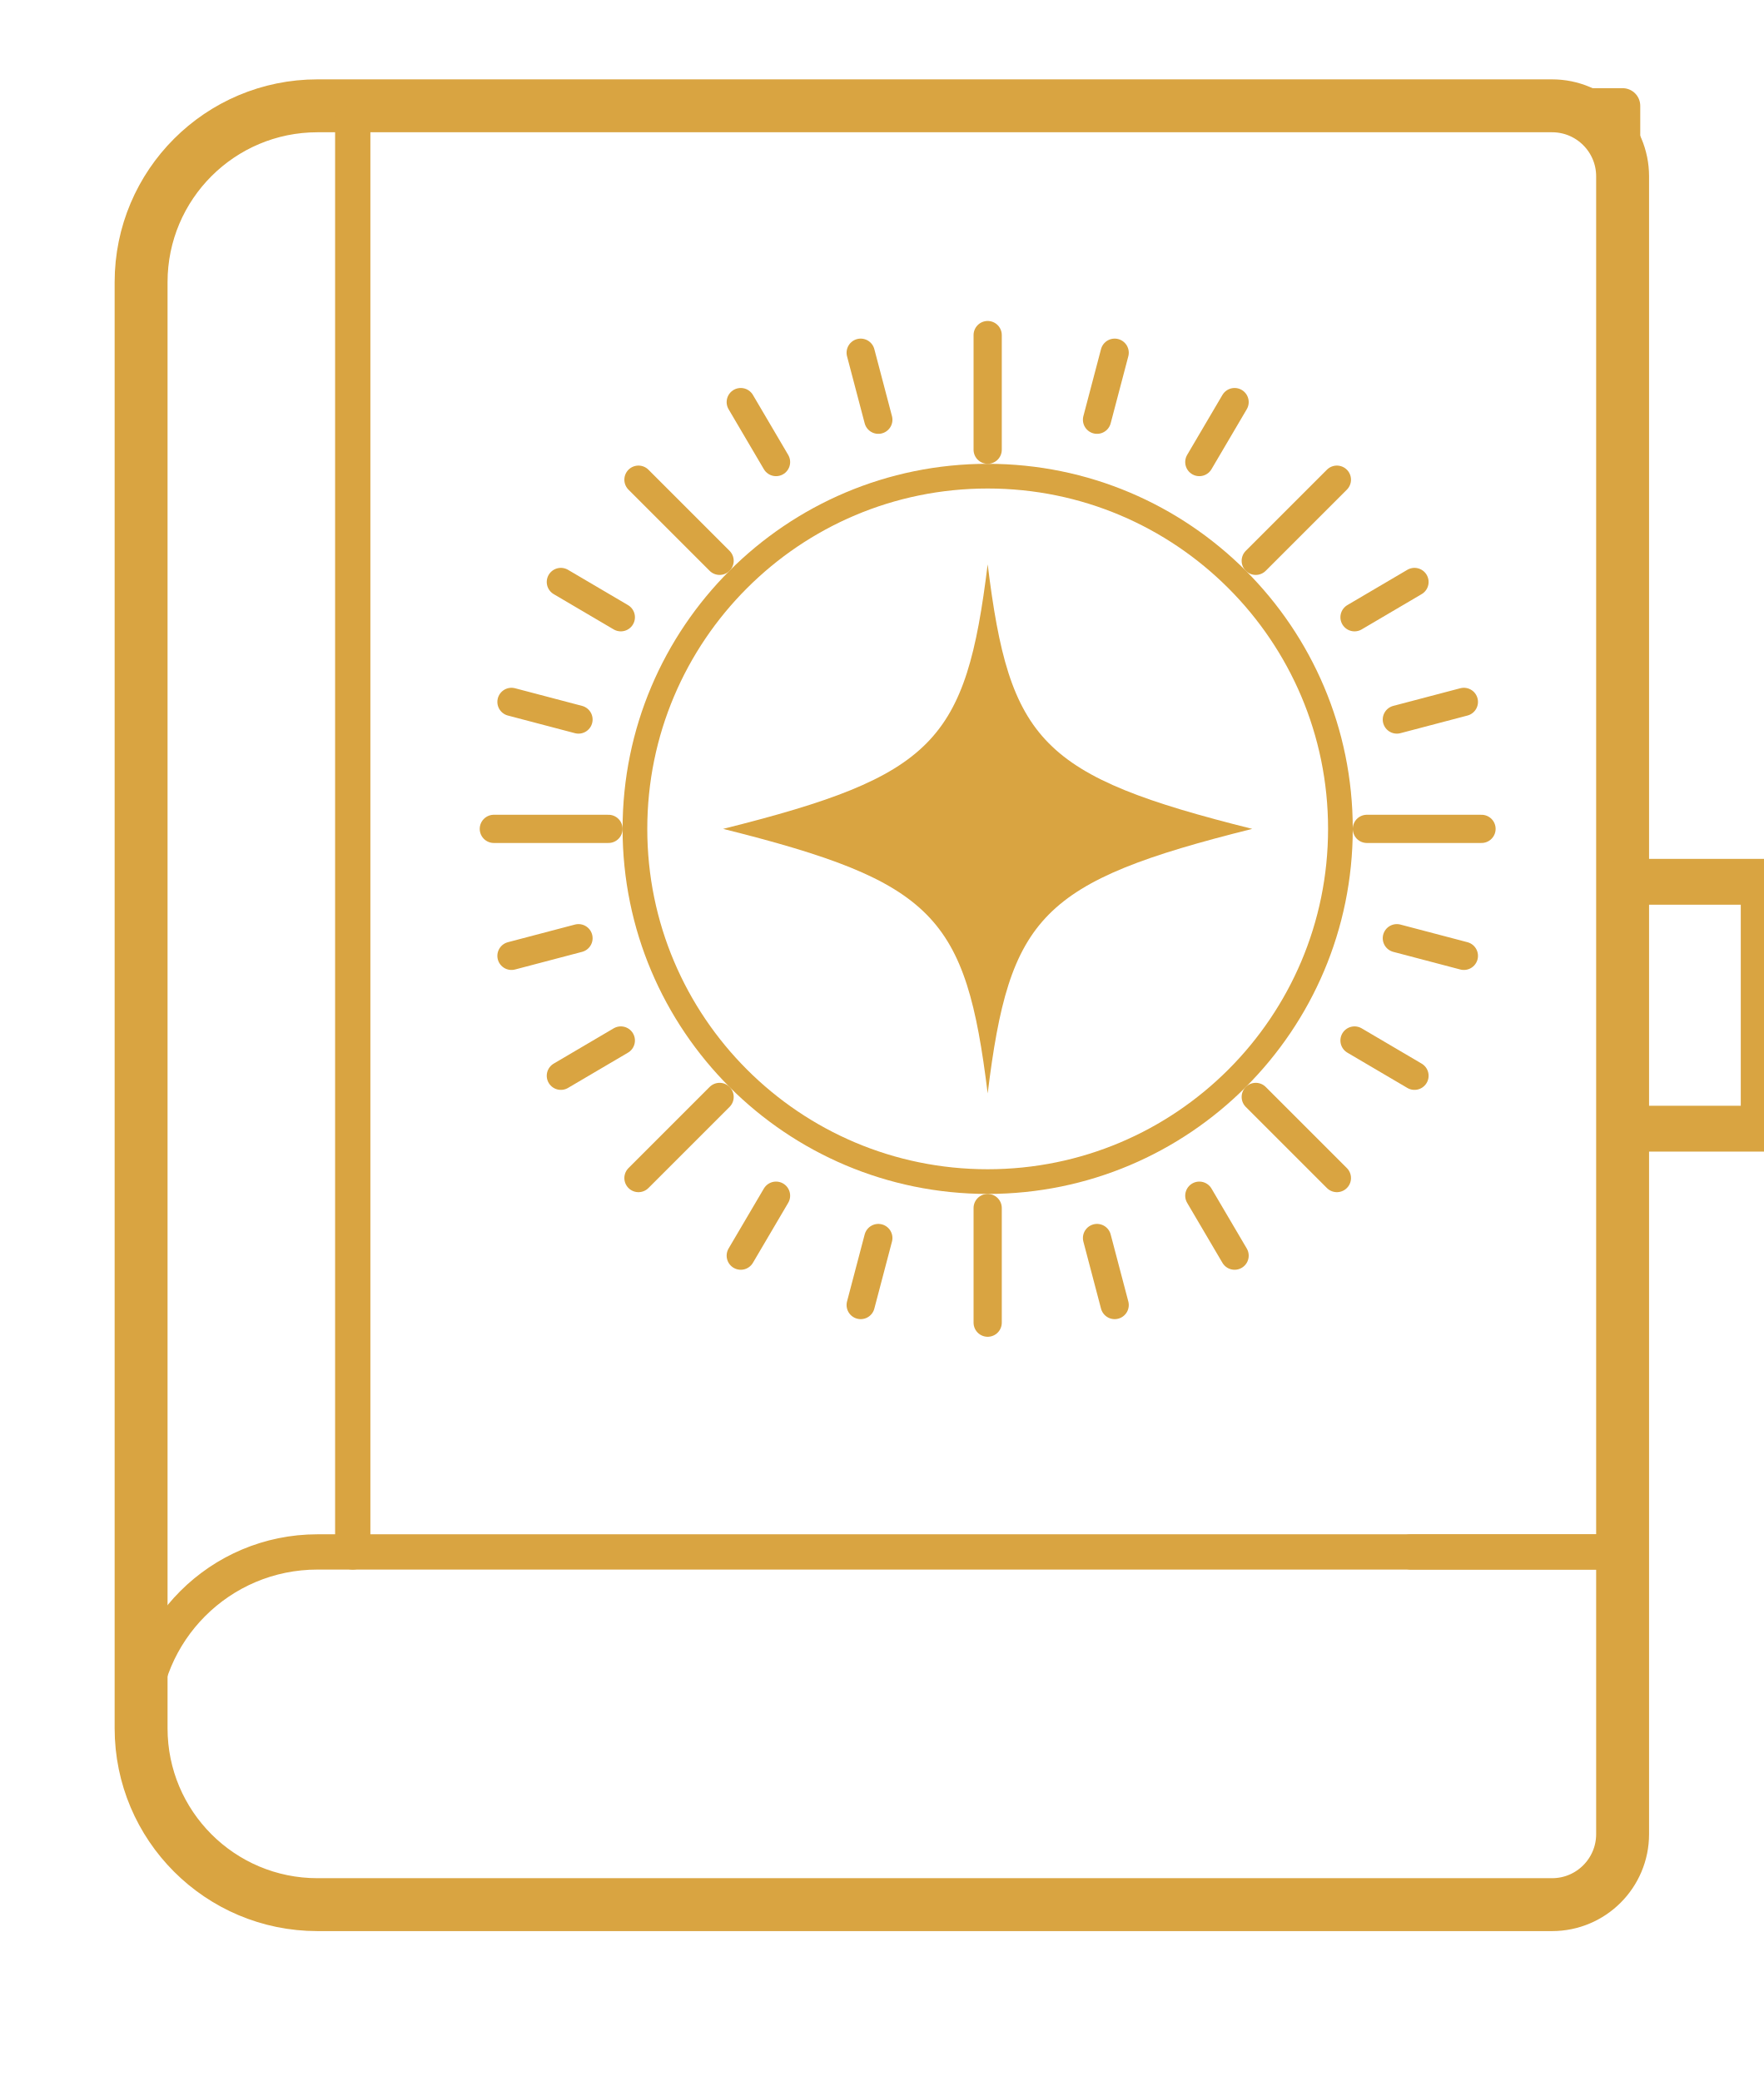
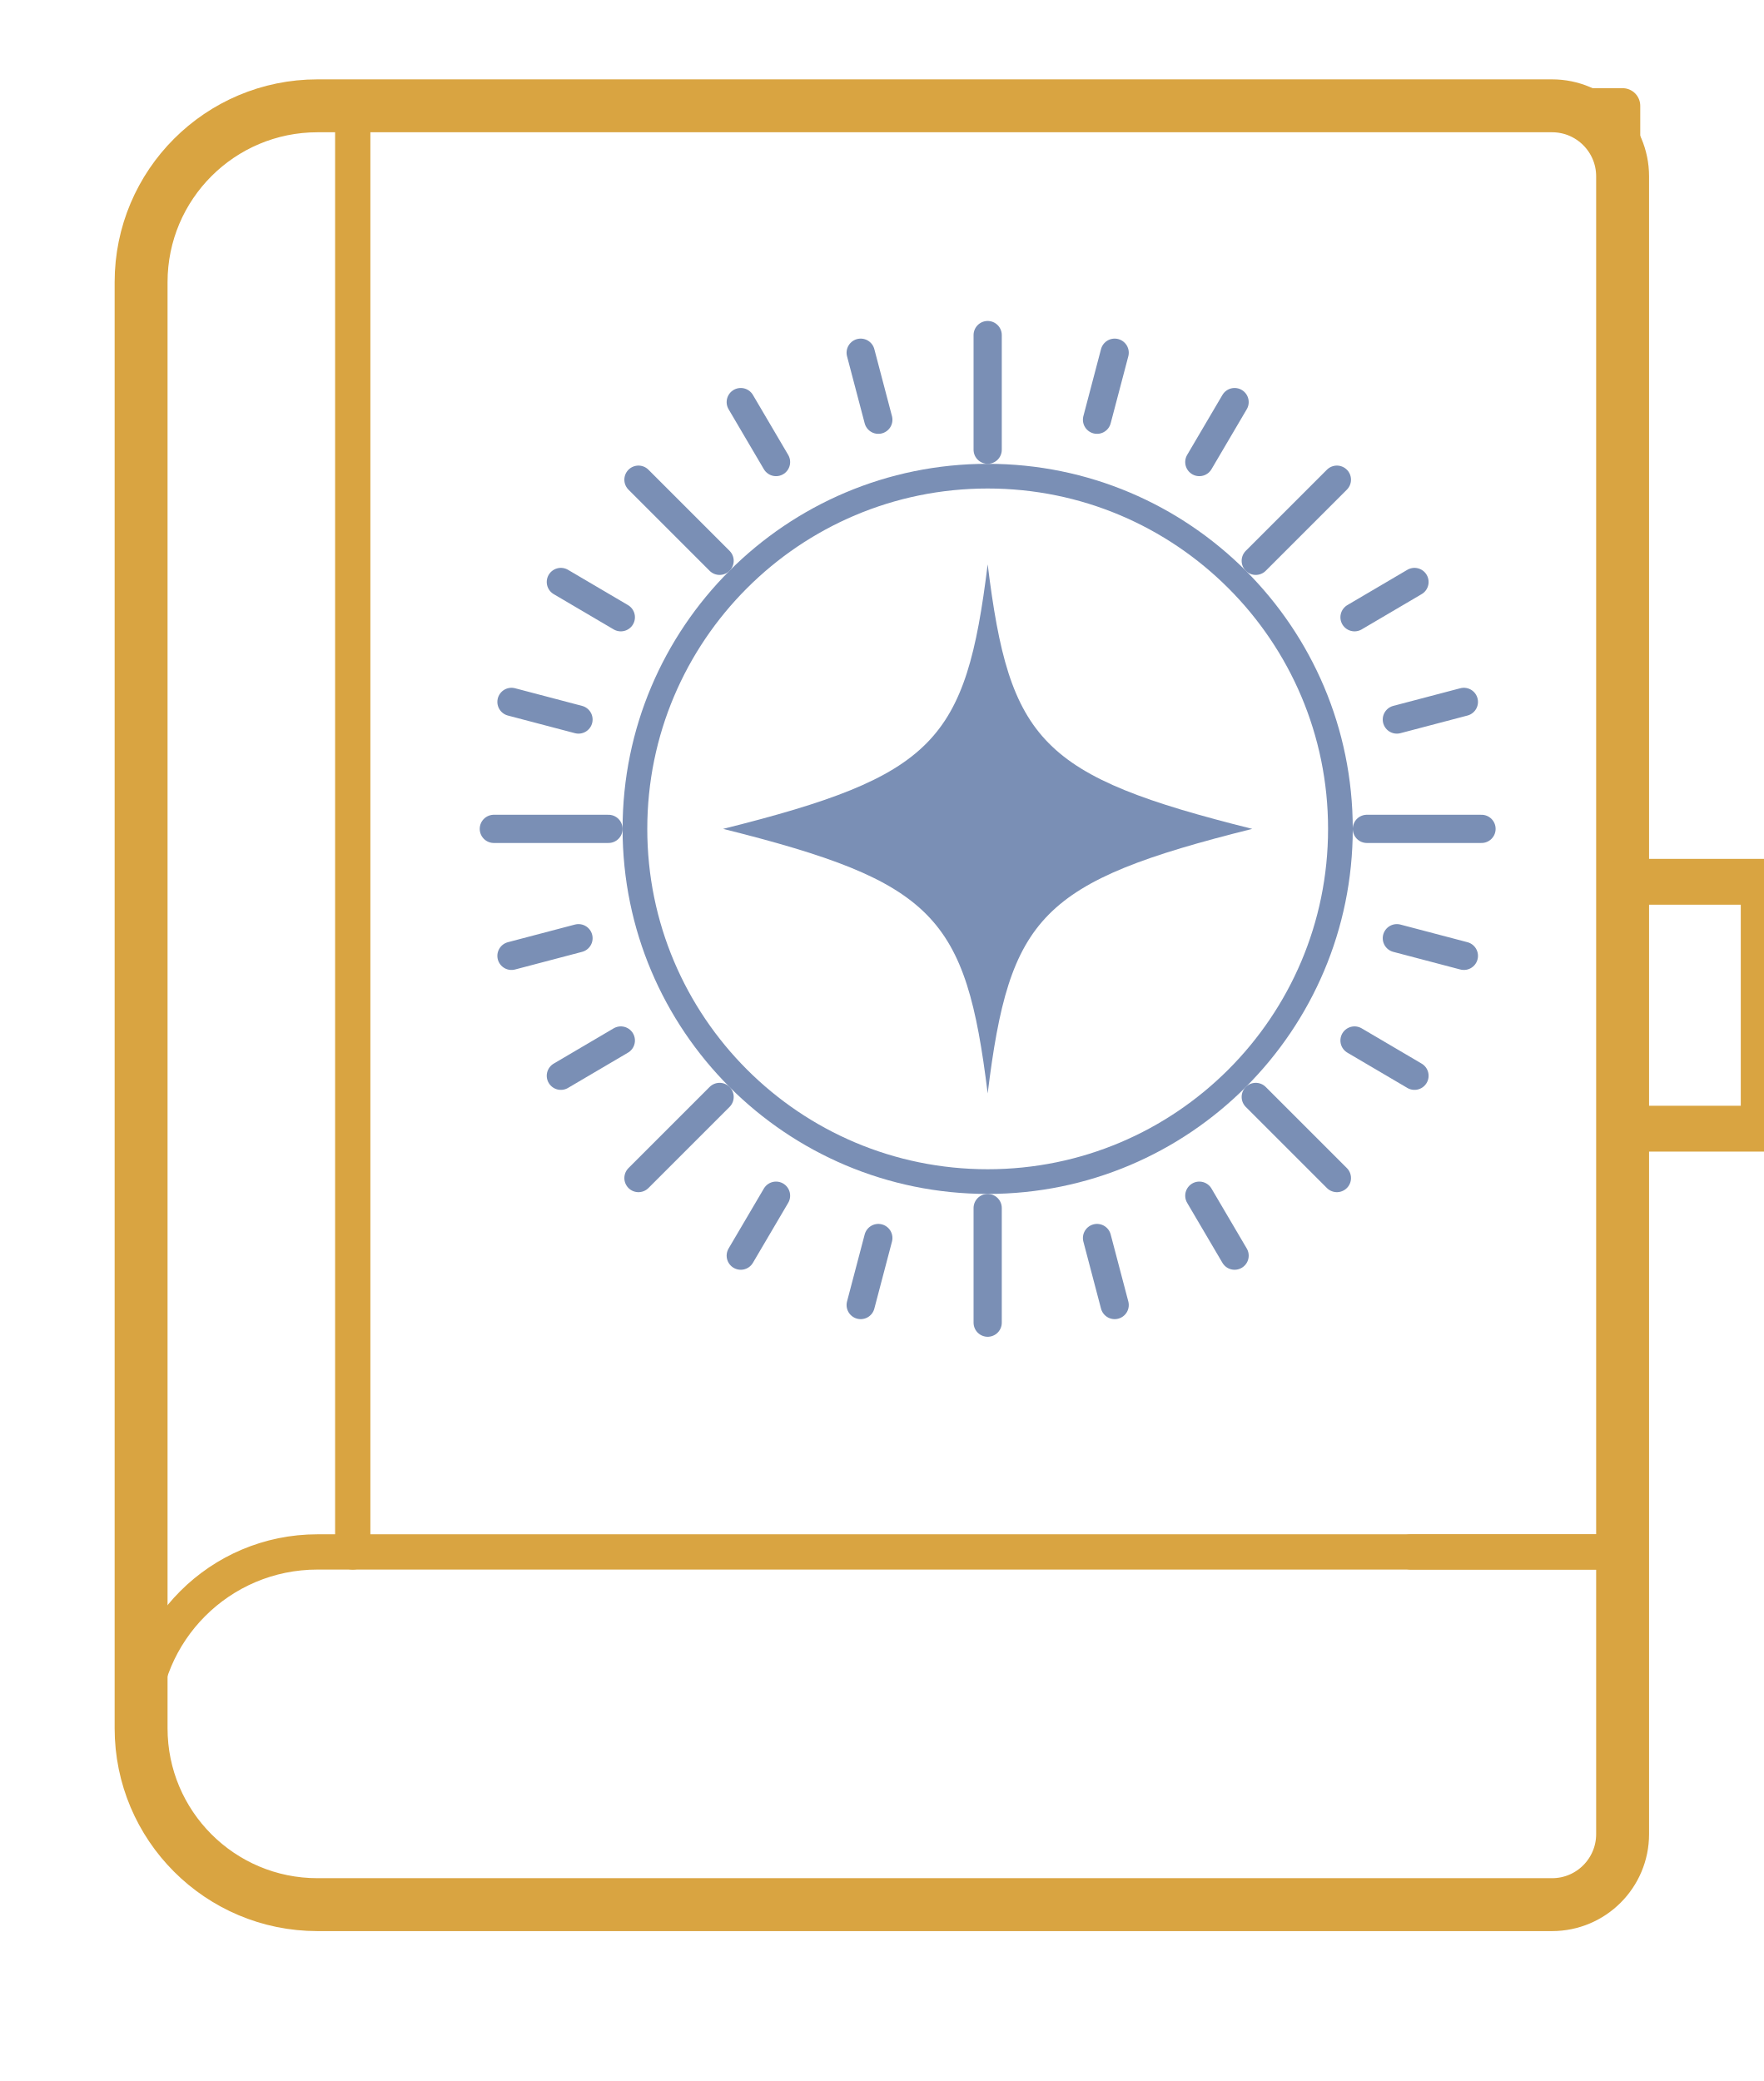
<svg xmlns="http://www.w3.org/2000/svg" viewBox="0 0 100 118" color="#d9a441">
  <g fill="none" stroke="currentColor" stroke-width="3" stroke-linejoin="round" stroke-linecap="round">
    <path d="M18 6 H88 a4 4 0 0 1 4 4 V104 a4 4 0 0 1 -4 4 H18 a10 10 0 0 1 -10 -10 V16 a10 10 0 0 1 10 -10Z" />
    <path d="M8 98 a10 10 0 0 1 10 -10 H92" stroke-width="2" />
    <line x1="20" y1="7" x2="20" y2="88" stroke-width="2" />
    <path d="M92 50 H100 V64 H92" stroke-width="2.6" />
    <path d="M80 6 L92 6 L92 18" stroke-width="2" />
    <path d="M80 88 L92 88 L92 76" stroke-width="2" />
-     <g stroke-width="1.6">
+     <g class="emb" color="#7a8fb5" stroke="currentColor" stroke-width="1.6">
      <line x1="56.0" y1="25.5" x2="56.0" y2="19.0" />
      <line x1="62.2" y1="23.8" x2="63.2" y2="20.0" />
      <line x1="68.0" y1="26.2" x2="70.0" y2="22.8" />
      <line x1="71.2" y1="31.8" x2="75.8" y2="27.2" />
      <line x1="76.8" y1="35.0" x2="80.2" y2="33.0" />
      <line x1="79.2" y1="40.8" x2="83.0" y2="39.8" />
      <line x1="77.5" y1="47.0" x2="84.0" y2="47.0" />
      <line x1="79.2" y1="53.2" x2="83.0" y2="54.2" />
      <line x1="76.8" y1="59.0" x2="80.2" y2="61.0" />
      <line x1="71.2" y1="62.2" x2="75.8" y2="66.8" />
      <line x1="68.0" y1="67.8" x2="70.0" y2="71.2" />
      <line x1="62.2" y1="70.2" x2="63.2" y2="74.0" />
      <line x1="56.0" y1="68.5" x2="56.0" y2="75.0" />
      <line x1="49.8" y1="70.2" x2="48.8" y2="74.0" />
      <line x1="44.0" y1="67.8" x2="42.0" y2="71.2" />
      <line x1="40.8" y1="62.2" x2="36.2" y2="66.8" />
      <line x1="35.2" y1="59.0" x2="31.8" y2="61.0" />
      <line x1="32.8" y1="53.2" x2="29.0" y2="54.2" />
      <line x1="34.5" y1="47.0" x2="28.0" y2="47.0" />
      <line x1="32.8" y1="40.8" x2="29.0" y2="39.8" />
      <line x1="35.2" y1="35.0" x2="31.8" y2="33.0" />
      <line x1="40.8" y1="31.8" x2="36.2" y2="27.2" />
      <line x1="44.0" y1="26.2" x2="42.0" y2="22.8" />
      <line x1="49.8" y1="23.8" x2="48.8" y2="20.0" />
    </g>
-     <circle cx="56" cy="47" r="20" stroke-width="1.4" />
+     <circle class="emb" color="#7a8fb5" stroke="currentColor" cx="56" cy="47" r="20" stroke-width="1.4" />
  </g>
-   <path fill="currentColor" d="M56 32 C57.24 42.05 59.00 44.00 71 47 C59.00 50.00 57.24 51.95 56 62 C54.76 51.95 53.00 50.00 41 47 C53.00 44.00 54.76 42.05 56 32Z" />
+   <path class="emb" color="#7a8fb5" fill="currentColor" d="M56 32 C57.24 42.05 59.00 44.00 71 47 C59.00 50.00 57.24 51.95 56 62 C54.76 51.95 53.00 50.00 41 47 C53.00 44.00 54.76 42.05 56 32Z" />
</svg>
